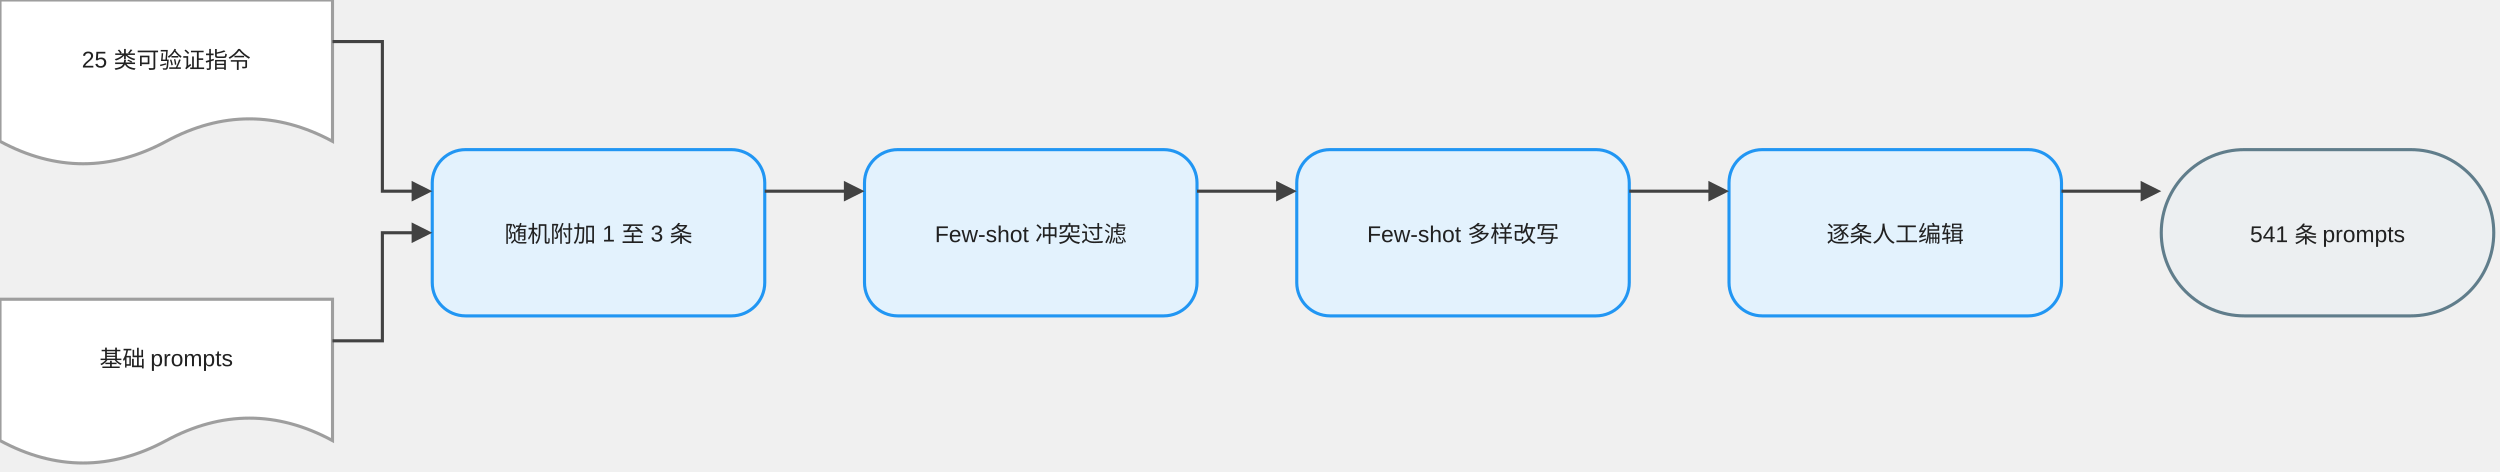
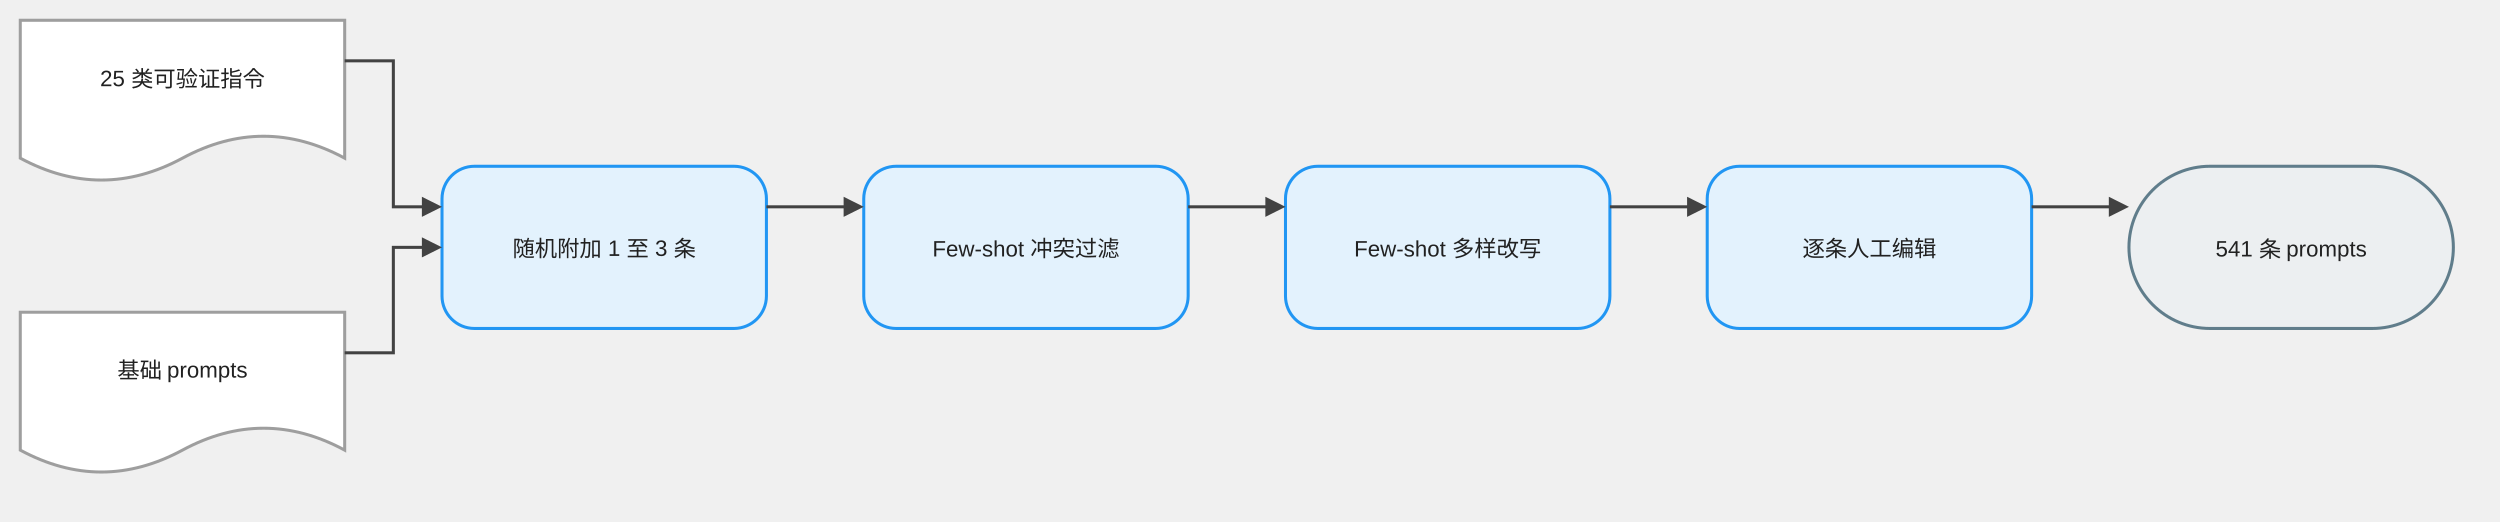
- <svg xmlns="http://www.w3.org/2000/svg" style="background: transparent; background-color: transparent; color-scheme: light;" version="1.1" width="1203px" height="227px" viewBox="0 0 1203 227">
+ <svg xmlns="http://www.w3.org/2000/svg" style="background: transparent; background-color: transparent; color-scheme: light;" version="1.1" width="1233px" height="257px" viewBox="0 0 1233 257" content="&lt;mxfile host=&quot;Electron&quot; agent=&quot;drawio-skill-cli&quot;&gt;&#10;  &lt;diagram name=&quot;Page-1&quot; id=&quot;0&quot;&gt;&#10;    &lt;mxGraphModel dx=&quot;-576&quot; dy=&quot;-52&quot; grid=&quot;0&quot; gridSize=&quot;8&quot; guides=&quot;1&quot; tooltips=&quot;1&quot; connect=&quot;1&quot; arrows=&quot;1&quot; fold=&quot;0&quot; page=&quot;0&quot; pageScale=&quot;1&quot; pageWidth=&quot;1232&quot; pageHeight=&quot;288&quot; background=&quot;#FFFFFF&quot; math=&quot;0&quot; shadow=&quot;0&quot;&gt;&#10;      &lt;root&gt;&#10;        &lt;mxCell id=&quot;0&quot; /&gt;&#10;        &lt;mxCell id=&quot;1&quot; parent=&quot;0&quot; /&gt;&#10;        &lt;mxCell id=&quot;2&quot; parent=&quot;1&quot; style=&quot;convertToSvg=1;shape=document;boundedLbl=1;html=0;whiteSpace=wrap;fillColor=#FFFFFF;strokeColor=#9E9E9E;strokeWidth=1.5;fontColor=#212121;fontSize=11;fontFamily=Arial, Helvetica, sans-serif;verticalAlign=middle;align=center&quot; value=&quot;25 类可验证指令&quot; vertex=&quot;1&quot;&gt;&#10;          &lt;mxGeometry height=&quot;80&quot; width=&quot;160&quot; x=&quot;-48&quot; y=&quot;-16&quot; as=&quot;geometry&quot; /&gt;&#10;        &lt;/mxCell&gt;&#10;        &lt;mxCell id=&quot;3&quot; parent=&quot;1&quot; style=&quot;convertToSvg=1;shape=document;boundedLbl=1;html=0;whiteSpace=wrap;fillColor=#FFFFFF;strokeColor=#9E9E9E;strokeWidth=1.5;fontColor=#212121;fontSize=11;fontFamily=Arial, Helvetica, sans-serif;verticalAlign=middle;align=center&quot; value=&quot;基础 prompts&quot; vertex=&quot;1&quot;&gt;&#10;          &lt;mxGeometry height=&quot;80&quot; width=&quot;160&quot; x=&quot;-48&quot; y=&quot;128&quot; as=&quot;geometry&quot; /&gt;&#10;        &lt;/mxCell&gt;&#10;        &lt;mxCell id=&quot;4&quot; parent=&quot;1&quot; style=&quot;convertToSvg=1;rounded=1;arcSize=20;html=0;whiteSpace=wrap;fillColor=#E3F2FD;strokeColor=#2196F3;strokeWidth=1.5;fontColor=#212121;fontSize=11;fontFamily=Arial, Helvetica, sans-serif;verticalAlign=middle;align=center&quot; value=&quot;随机附加 1 至 3 条&quot; vertex=&quot;1&quot;&gt;&#10;          &lt;mxGeometry height=&quot;80&quot; width=&quot;160&quot; x=&quot;160&quot; y=&quot;56&quot; as=&quot;geometry&quot; /&gt;&#10;        &lt;/mxCell&gt;&#10;        &lt;mxCell id=&quot;5&quot; parent=&quot;1&quot; style=&quot;convertToSvg=1;rounded=1;arcSize=20;html=0;whiteSpace=wrap;fillColor=#E3F2FD;strokeColor=#2196F3;strokeWidth=1.5;fontColor=#212121;fontSize=11;fontFamily=Arial, Helvetica, sans-serif;verticalAlign=middle;align=center&quot; value=&quot;Few-shot 冲突过滤&quot; vertex=&quot;1&quot;&gt;&#10;          &lt;mxGeometry height=&quot;80&quot; width=&quot;160&quot; x=&quot;368&quot; y=&quot;56&quot; as=&quot;geometry&quot; /&gt;&#10;        &lt;/mxCell&gt;&#10;        &lt;mxCell id=&quot;6&quot; parent=&quot;1&quot; style=&quot;convertToSvg=1;rounded=1;arcSize=20;html=0;whiteSpace=wrap;fillColor=#E3F2FD;strokeColor=#2196F3;strokeWidth=1.5;fontColor=#212121;fontSize=11;fontFamily=Arial, Helvetica, sans-serif;verticalAlign=middle;align=center&quot; value=&quot;Few-shot 多样改写&quot; vertex=&quot;1&quot;&gt;&#10;          &lt;mxGeometry height=&quot;80&quot; width=&quot;160&quot; x=&quot;576&quot; y=&quot;56&quot; as=&quot;geometry&quot; /&gt;&#10;        &lt;/mxCell&gt;&#10;        &lt;mxCell id=&quot;7&quot; parent=&quot;1&quot; style=&quot;convertToSvg=1;rounded=1;arcSize=20;html=0;whiteSpace=wrap;fillColor=#E3F2FD;strokeColor=#2196F3;strokeWidth=1.5;fontColor=#212121;fontSize=11;fontFamily=Arial, Helvetica, sans-serif;verticalAlign=middle;align=center&quot; value=&quot;逐条人工编辑&quot; vertex=&quot;1&quot;&gt;&#10;          &lt;mxGeometry height=&quot;80&quot; width=&quot;160&quot; x=&quot;784&quot; y=&quot;56&quot; as=&quot;geometry&quot; /&gt;&#10;        &lt;/mxCell&gt;&#10;        &lt;mxCell id=&quot;8&quot; parent=&quot;1&quot; style=&quot;convertToSvg=1;rounded=1;arcSize=50;html=0;whiteSpace=wrap;fillColor=#ECEFF1;strokeColor=#607D8B;strokeWidth=1.5;fontColor=#212121;fontSize=11;fontFamily=Arial, Helvetica, sans-serif;verticalAlign=middle;align=center&quot; value=&quot;541 条 prompts&quot; vertex=&quot;1&quot;&gt;&#10;          &lt;mxGeometry height=&quot;80&quot; width=&quot;160&quot; x=&quot;992&quot; y=&quot;56&quot; as=&quot;geometry&quot; /&gt;&#10;        &lt;/mxCell&gt;&#10;        &lt;mxCell id=&quot;9&quot; edge=&quot;1&quot; parent=&quot;1&quot; source=&quot;2&quot; style=&quot;convertToSvg=1;edgeStyle=orthogonalEdgeStyle;rounded=0;orthogonalLoop=1;jettySize=auto;html=0;strokeColor=#424242;strokeWidth=1.5;endArrow=block;endFill=1;exitX=1;exitY=0.25;exitDx=0;exitDy=0;entryX=0;entryY=0.25;entryDx=0;entryDy=0;jumpStyle=arc;jumpSize=8&quot; target=&quot;4&quot; value=&quot;&quot;&gt;&#10;          &lt;mxGeometry relative=&quot;1&quot; as=&quot;geometry&quot; /&gt;&#10;        &lt;/mxCell&gt;&#10;        &lt;mxCell id=&quot;10&quot; edge=&quot;1&quot; parent=&quot;1&quot; source=&quot;3&quot; style=&quot;convertToSvg=1;edgeStyle=orthogonalEdgeStyle;rounded=0;orthogonalLoop=1;jettySize=auto;html=0;strokeColor=#424242;strokeWidth=1.5;endArrow=block;endFill=1;exitX=1;exitY=0.25;exitDx=0;exitDy=0;entryX=0;entryY=0.5;entryDx=0;entryDy=0;jumpStyle=arc;jumpSize=8&quot; target=&quot;4&quot; value=&quot;&quot;&gt;&#10;          &lt;mxGeometry relative=&quot;1&quot; as=&quot;geometry&quot; /&gt;&#10;        &lt;/mxCell&gt;&#10;        &lt;mxCell id=&quot;11&quot; edge=&quot;1&quot; parent=&quot;1&quot; source=&quot;4&quot; style=&quot;convertToSvg=1;edgeStyle=orthogonalEdgeStyle;rounded=0;orthogonalLoop=1;jettySize=auto;html=0;strokeColor=#424242;strokeWidth=1.5;endArrow=block;endFill=1;exitX=1;exitY=0.25;exitDx=0;exitDy=0;entryX=0;entryY=0.25;entryDx=0;entryDy=0;jumpStyle=arc;jumpSize=8&quot; target=&quot;5&quot; value=&quot;&quot;&gt;&#10;          &lt;mxGeometry relative=&quot;1&quot; as=&quot;geometry&quot; /&gt;&#10;        &lt;/mxCell&gt;&#10;        &lt;mxCell id=&quot;12&quot; edge=&quot;1&quot; parent=&quot;1&quot; source=&quot;5&quot; style=&quot;convertToSvg=1;edgeStyle=orthogonalEdgeStyle;rounded=0;orthogonalLoop=1;jettySize=auto;html=0;strokeColor=#424242;strokeWidth=1.5;endArrow=block;endFill=1;exitX=1;exitY=0.25;exitDx=0;exitDy=0;entryX=0;entryY=0.25;entryDx=0;entryDy=0;jumpStyle=arc;jumpSize=8&quot; target=&quot;6&quot; value=&quot;&quot;&gt;&#10;          &lt;mxGeometry relative=&quot;1&quot; as=&quot;geometry&quot; /&gt;&#10;        &lt;/mxCell&gt;&#10;        &lt;mxCell id=&quot;13&quot; edge=&quot;1&quot; parent=&quot;1&quot; source=&quot;6&quot; style=&quot;convertToSvg=1;edgeStyle=orthogonalEdgeStyle;rounded=0;orthogonalLoop=1;jettySize=auto;html=0;strokeColor=#424242;strokeWidth=1.5;endArrow=block;endFill=1;exitX=1;exitY=0.25;exitDx=0;exitDy=0;entryX=0;entryY=0.25;entryDx=0;entryDy=0;jumpStyle=arc;jumpSize=8&quot; target=&quot;7&quot; value=&quot;&quot;&gt;&#10;          &lt;mxGeometry relative=&quot;1&quot; as=&quot;geometry&quot; /&gt;&#10;        &lt;/mxCell&gt;&#10;        &lt;mxCell id=&quot;14&quot; edge=&quot;1&quot; parent=&quot;1&quot; source=&quot;7&quot; style=&quot;convertToSvg=1;edgeStyle=orthogonalEdgeStyle;rounded=0;orthogonalLoop=1;jettySize=auto;html=0;strokeColor=#424242;strokeWidth=1.5;endArrow=block;endFill=1;exitX=1;exitY=0.25;exitDx=0;exitDy=0;entryX=0;entryY=0.25;entryDx=0;entryDy=0;jumpStyle=arc;jumpSize=8&quot; target=&quot;8&quot; value=&quot;&quot;&gt;&#10;          &lt;mxGeometry relative=&quot;1&quot; as=&quot;geometry&quot; /&gt;&#10;        &lt;/mxCell&gt;&#10;      &lt;/root&gt;&#10;    &lt;/mxGraphModel&gt;&#10;  &lt;/diagram&gt;&#10;&lt;/mxfile&gt;&#10;">
  <defs />
  <g>
    <g data-cell-id="0">
      <g data-cell-id="1">
        <g data-cell-id="2">
          <g>
-             <path d="M 0 0 L 160 0 L 160 68 Q 120 46.4 80 68 Q 40 89.6 0 68 L 0 12 Z" fill="#ffffff" stroke="#9e9e9e" stroke-width="1.5" stroke-miterlimit="10" pointer-events="all" style="fill: rgb(255, 255, 255); stroke: rgb(158, 158, 158);" />
+             <path d="M 10 10 L 170 10 L 170 78 Q 130 56.4 90 78 Q 50 99.6 10 78 L 10 22 Z" fill="#ffffff" stroke="#9e9e9e" stroke-width="1.5" stroke-miterlimit="10" pointer-events="all" style="fill: rgb(255, 255, 255); stroke: rgb(158, 158, 158);" />
          </g>
          <g>
            <g fill="#212121" font-family="Arial, Helvetica, sans-serif" text-anchor="middle" font-size="11px" style="fill: rgb(33, 33, 33);">
-               <g transform="translate(80,32.5) scale(1)">
+               <g transform="translate(90,42.5) scale(1)">
                <text>
                  <tspan>25 类可验证指令</tspan>
                </text>
              </g>
            </g>
          </g>
        </g>
        <g data-cell-id="3">
          <g>
-             <path d="M 0 144 L 160 144 L 160 212 Q 120 190.4 80 212 Q 40 233.6 0 212 L 0 156 Z" fill="#ffffff" stroke="#9e9e9e" stroke-width="1.5" stroke-miterlimit="10" pointer-events="all" style="fill: rgb(255, 255, 255); stroke: rgb(158, 158, 158);" />
+             <path d="M 10 154 L 170 154 L 170 222 Q 130 200.4 90 222 Q 50 243.6 10 222 L 10 166 Z" fill="#ffffff" stroke="#9e9e9e" stroke-width="1.5" stroke-miterlimit="10" pointer-events="all" style="fill: rgb(255, 255, 255); stroke: rgb(158, 158, 158);" />
          </g>
          <g>
            <g fill="#212121" font-family="Arial, Helvetica, sans-serif" text-anchor="middle" font-size="11px" style="fill: rgb(33, 33, 33);">
-               <g transform="translate(80,176.5) scale(1)">
+               <g transform="translate(90,186.5) scale(1)">
                <text>
                  <tspan>基础 prompts</tspan>
                </text>
              </g>
            </g>
          </g>
        </g>
        <g data-cell-id="4">
          <g>
-             <rect x="208" y="72" width="160" height="80" rx="16" ry="16" fill="#e3f2fd" stroke="#2196f3" stroke-width="1.5" pointer-events="all" style="fill: rgb(227, 242, 253); stroke: rgb(33, 150, 243);" />
+             <rect x="218" y="82" width="160" height="80" rx="16" ry="16" fill="#e3f2fd" stroke="#2196f3" stroke-width="1.5" pointer-events="all" style="fill: rgb(227, 242, 253); stroke: rgb(33, 150, 243);" />
          </g>
          <g>
            <g fill="#212121" font-family="Arial, Helvetica, sans-serif" text-anchor="middle" font-size="11px" style="fill: rgb(33, 33, 33);">
-               <g transform="translate(288,116.5) scale(1)">
+               <g transform="translate(298,126.5) scale(1)">
                <text>
                  <tspan>随机附加 1 至 3 条</tspan>
                </text>
              </g>
            </g>
          </g>
        </g>
        <g data-cell-id="5">
          <g>
-             <rect x="416" y="72" width="160" height="80" rx="16" ry="16" fill="#e3f2fd" stroke="#2196f3" stroke-width="1.5" pointer-events="all" style="fill: rgb(227, 242, 253); stroke: rgb(33, 150, 243);" />
+             <rect x="426" y="82" width="160" height="80" rx="16" ry="16" fill="#e3f2fd" stroke="#2196f3" stroke-width="1.5" pointer-events="all" style="fill: rgb(227, 242, 253); stroke: rgb(33, 150, 243);" />
          </g>
          <g>
            <g fill="#212121" font-family="Arial, Helvetica, sans-serif" text-anchor="middle" font-size="11px" style="fill: rgb(33, 33, 33);">
-               <g transform="translate(496,116.5) scale(1)">
+               <g transform="translate(506,126.5) scale(1)">
                <text>
                  <tspan>Few-shot 冲突过滤</tspan>
                </text>
              </g>
            </g>
          </g>
        </g>
        <g data-cell-id="6">
          <g>
-             <rect x="624" y="72" width="160" height="80" rx="16" ry="16" fill="#e3f2fd" stroke="#2196f3" stroke-width="1.5" pointer-events="all" style="fill: rgb(227, 242, 253); stroke: rgb(33, 150, 243);" />
+             <rect x="634" y="82" width="160" height="80" rx="16" ry="16" fill="#e3f2fd" stroke="#2196f3" stroke-width="1.5" pointer-events="all" style="fill: rgb(227, 242, 253); stroke: rgb(33, 150, 243);" />
          </g>
          <g>
            <g fill="#212121" font-family="Arial, Helvetica, sans-serif" text-anchor="middle" font-size="11px" style="fill: rgb(33, 33, 33);">
-               <g transform="translate(704,116.5) scale(1)">
+               <g transform="translate(714,126.5) scale(1)">
                <text>
                  <tspan>Few-shot 多样改写</tspan>
                </text>
              </g>
            </g>
          </g>
        </g>
        <g data-cell-id="7">
          <g>
-             <rect x="832" y="72" width="160" height="80" rx="16" ry="16" fill="#e3f2fd" stroke="#2196f3" stroke-width="1.5" pointer-events="all" style="fill: rgb(227, 242, 253); stroke: rgb(33, 150, 243);" />
+             <rect x="842" y="82" width="160" height="80" rx="16" ry="16" fill="#e3f2fd" stroke="#2196f3" stroke-width="1.5" pointer-events="all" style="fill: rgb(227, 242, 253); stroke: rgb(33, 150, 243);" />
          </g>
          <g>
            <g fill="#212121" font-family="Arial, Helvetica, sans-serif" text-anchor="middle" font-size="11px" style="fill: rgb(33, 33, 33);">
-               <g transform="translate(912,116.5) scale(1)">
+               <g transform="translate(922,126.5) scale(1)">
                <text>
                  <tspan>逐条人工编辑</tspan>
                </text>
              </g>
            </g>
          </g>
        </g>
        <g data-cell-id="8">
          <g>
-             <rect x="1040" y="72" width="160" height="80" rx="40" ry="40" fill="#eceff1" stroke="#607d8b" stroke-width="1.5" pointer-events="all" style="fill: rgb(236, 239, 241); stroke: rgb(96, 125, 139);" />
+             <rect x="1050" y="82" width="160" height="80" rx="40" ry="40" fill="#eceff1" stroke="#607d8b" stroke-width="1.5" pointer-events="all" style="fill: rgb(236, 239, 241); stroke: rgb(96, 125, 139);" />
          </g>
          <g>
            <g fill="#212121" font-family="Arial, Helvetica, sans-serif" text-anchor="middle" font-size="11px" style="fill: rgb(33, 33, 33);">
-               <g transform="translate(1120,116.5) scale(1)">
+               <g transform="translate(1130,126.5) scale(1)">
                <text>
                  <tspan>541 条 prompts</tspan>
                </text>
              </g>
            </g>
          </g>
        </g>
        <g data-cell-id="9">
          <g>
-             <path d="M 160 20 L 184 20 L 184 92 L 198.82 92" fill="none" stroke="#424242" stroke-width="1.5" stroke-miterlimit="10" pointer-events="stroke" style="stroke: rgb(66, 66, 66);" />
-             <path d="M 206.32 92 L 198.82 95.75 L 198.82 88.25 Z" fill="#424242" stroke="#424242" stroke-width="1.5" stroke-miterlimit="10" pointer-events="all" style="fill: rgb(66, 66, 66); stroke: rgb(66, 66, 66);" />
+             <path d="M 170 30 L 194 30 L 194 102 L 208.82 102" fill="none" stroke="#424242" stroke-width="1.5" stroke-miterlimit="10" pointer-events="stroke" style="stroke: rgb(66, 66, 66);" />
+             <path d="M 216.32 102 L 208.82 105.75 L 208.82 98.25 Z" fill="#424242" stroke="#424242" stroke-width="1.5" stroke-miterlimit="10" pointer-events="all" style="fill: rgb(66, 66, 66); stroke: rgb(66, 66, 66);" />
          </g>
        </g>
        <g data-cell-id="10">
          <g>
-             <path d="M 160 164 L 184 164 L 184 112 L 198.82 112" fill="none" stroke="#424242" stroke-width="1.5" stroke-miterlimit="10" pointer-events="stroke" style="stroke: rgb(66, 66, 66);" />
-             <path d="M 206.32 112 L 198.82 115.75 L 198.82 108.25 Z" fill="#424242" stroke="#424242" stroke-width="1.5" stroke-miterlimit="10" pointer-events="all" style="fill: rgb(66, 66, 66); stroke: rgb(66, 66, 66);" />
+             <path d="M 170 174 L 194 174 L 194 122 L 208.82 122" fill="none" stroke="#424242" stroke-width="1.5" stroke-miterlimit="10" pointer-events="stroke" style="stroke: rgb(66, 66, 66);" />
+             <path d="M 216.32 122 L 208.82 125.75 L 208.82 118.25 Z" fill="#424242" stroke="#424242" stroke-width="1.5" stroke-miterlimit="10" pointer-events="all" style="fill: rgb(66, 66, 66); stroke: rgb(66, 66, 66);" />
          </g>
        </g>
        <g data-cell-id="11">
          <g>
-             <path d="M 368 92 L 406.82 92" fill="none" stroke="#424242" stroke-width="1.5" stroke-miterlimit="10" pointer-events="stroke" style="stroke: rgb(66, 66, 66);" />
-             <path d="M 414.32 92 L 406.82 95.75 L 406.82 88.25 Z" fill="#424242" stroke="#424242" stroke-width="1.5" stroke-miterlimit="10" pointer-events="all" style="fill: rgb(66, 66, 66); stroke: rgb(66, 66, 66);" />
+             <path d="M 378 102 L 416.82 102" fill="none" stroke="#424242" stroke-width="1.5" stroke-miterlimit="10" pointer-events="stroke" style="stroke: rgb(66, 66, 66);" />
+             <path d="M 424.32 102 L 416.82 105.75 L 416.82 98.25 Z" fill="#424242" stroke="#424242" stroke-width="1.5" stroke-miterlimit="10" pointer-events="all" style="fill: rgb(66, 66, 66); stroke: rgb(66, 66, 66);" />
          </g>
        </g>
        <g data-cell-id="12">
          <g>
-             <path d="M 576 92 L 614.82 92" fill="none" stroke="#424242" stroke-width="1.5" stroke-miterlimit="10" pointer-events="stroke" style="stroke: rgb(66, 66, 66);" />
-             <path d="M 622.32 92 L 614.82 95.75 L 614.82 88.25 Z" fill="#424242" stroke="#424242" stroke-width="1.5" stroke-miterlimit="10" pointer-events="all" style="fill: rgb(66, 66, 66); stroke: rgb(66, 66, 66);" />
+             <path d="M 586 102 L 624.82 102" fill="none" stroke="#424242" stroke-width="1.5" stroke-miterlimit="10" pointer-events="stroke" style="stroke: rgb(66, 66, 66);" />
+             <path d="M 632.32 102 L 624.82 105.75 L 624.82 98.25 Z" fill="#424242" stroke="#424242" stroke-width="1.5" stroke-miterlimit="10" pointer-events="all" style="fill: rgb(66, 66, 66); stroke: rgb(66, 66, 66);" />
          </g>
        </g>
        <g data-cell-id="13">
          <g>
-             <path d="M 784 92 L 822.82 92" fill="none" stroke="#424242" stroke-width="1.5" stroke-miterlimit="10" pointer-events="stroke" style="stroke: rgb(66, 66, 66);" />
-             <path d="M 830.32 92 L 822.82 95.75 L 822.82 88.25 Z" fill="#424242" stroke="#424242" stroke-width="1.5" stroke-miterlimit="10" pointer-events="all" style="fill: rgb(66, 66, 66); stroke: rgb(66, 66, 66);" />
+             <path d="M 794 102 L 832.82 102" fill="none" stroke="#424242" stroke-width="1.5" stroke-miterlimit="10" pointer-events="stroke" style="stroke: rgb(66, 66, 66);" />
+             <path d="M 840.32 102 L 832.82 105.75 L 832.82 98.25 Z" fill="#424242" stroke="#424242" stroke-width="1.5" stroke-miterlimit="10" pointer-events="all" style="fill: rgb(66, 66, 66); stroke: rgb(66, 66, 66);" />
          </g>
        </g>
        <g data-cell-id="14">
          <g>
-             <path d="M 992 92 L 1030.82 92" fill="none" stroke="#424242" stroke-width="1.5" stroke-miterlimit="10" pointer-events="stroke" style="stroke: rgb(66, 66, 66);" />
-             <path d="M 1038.32 92 L 1030.82 95.75 L 1030.82 88.25 Z" fill="#424242" stroke="#424242" stroke-width="1.5" stroke-miterlimit="10" pointer-events="all" style="fill: rgb(66, 66, 66); stroke: rgb(66, 66, 66);" />
+             <path d="M 1002 102 L 1040.82 102" fill="none" stroke="#424242" stroke-width="1.5" stroke-miterlimit="10" pointer-events="stroke" style="stroke: rgb(66, 66, 66);" />
+             <path d="M 1048.32 102 L 1040.82 105.75 L 1040.82 98.25 Z" fill="#424242" stroke="#424242" stroke-width="1.5" stroke-miterlimit="10" pointer-events="all" style="fill: rgb(66, 66, 66); stroke: rgb(66, 66, 66);" />
          </g>
        </g>
      </g>
    </g>
  </g>
</svg>
